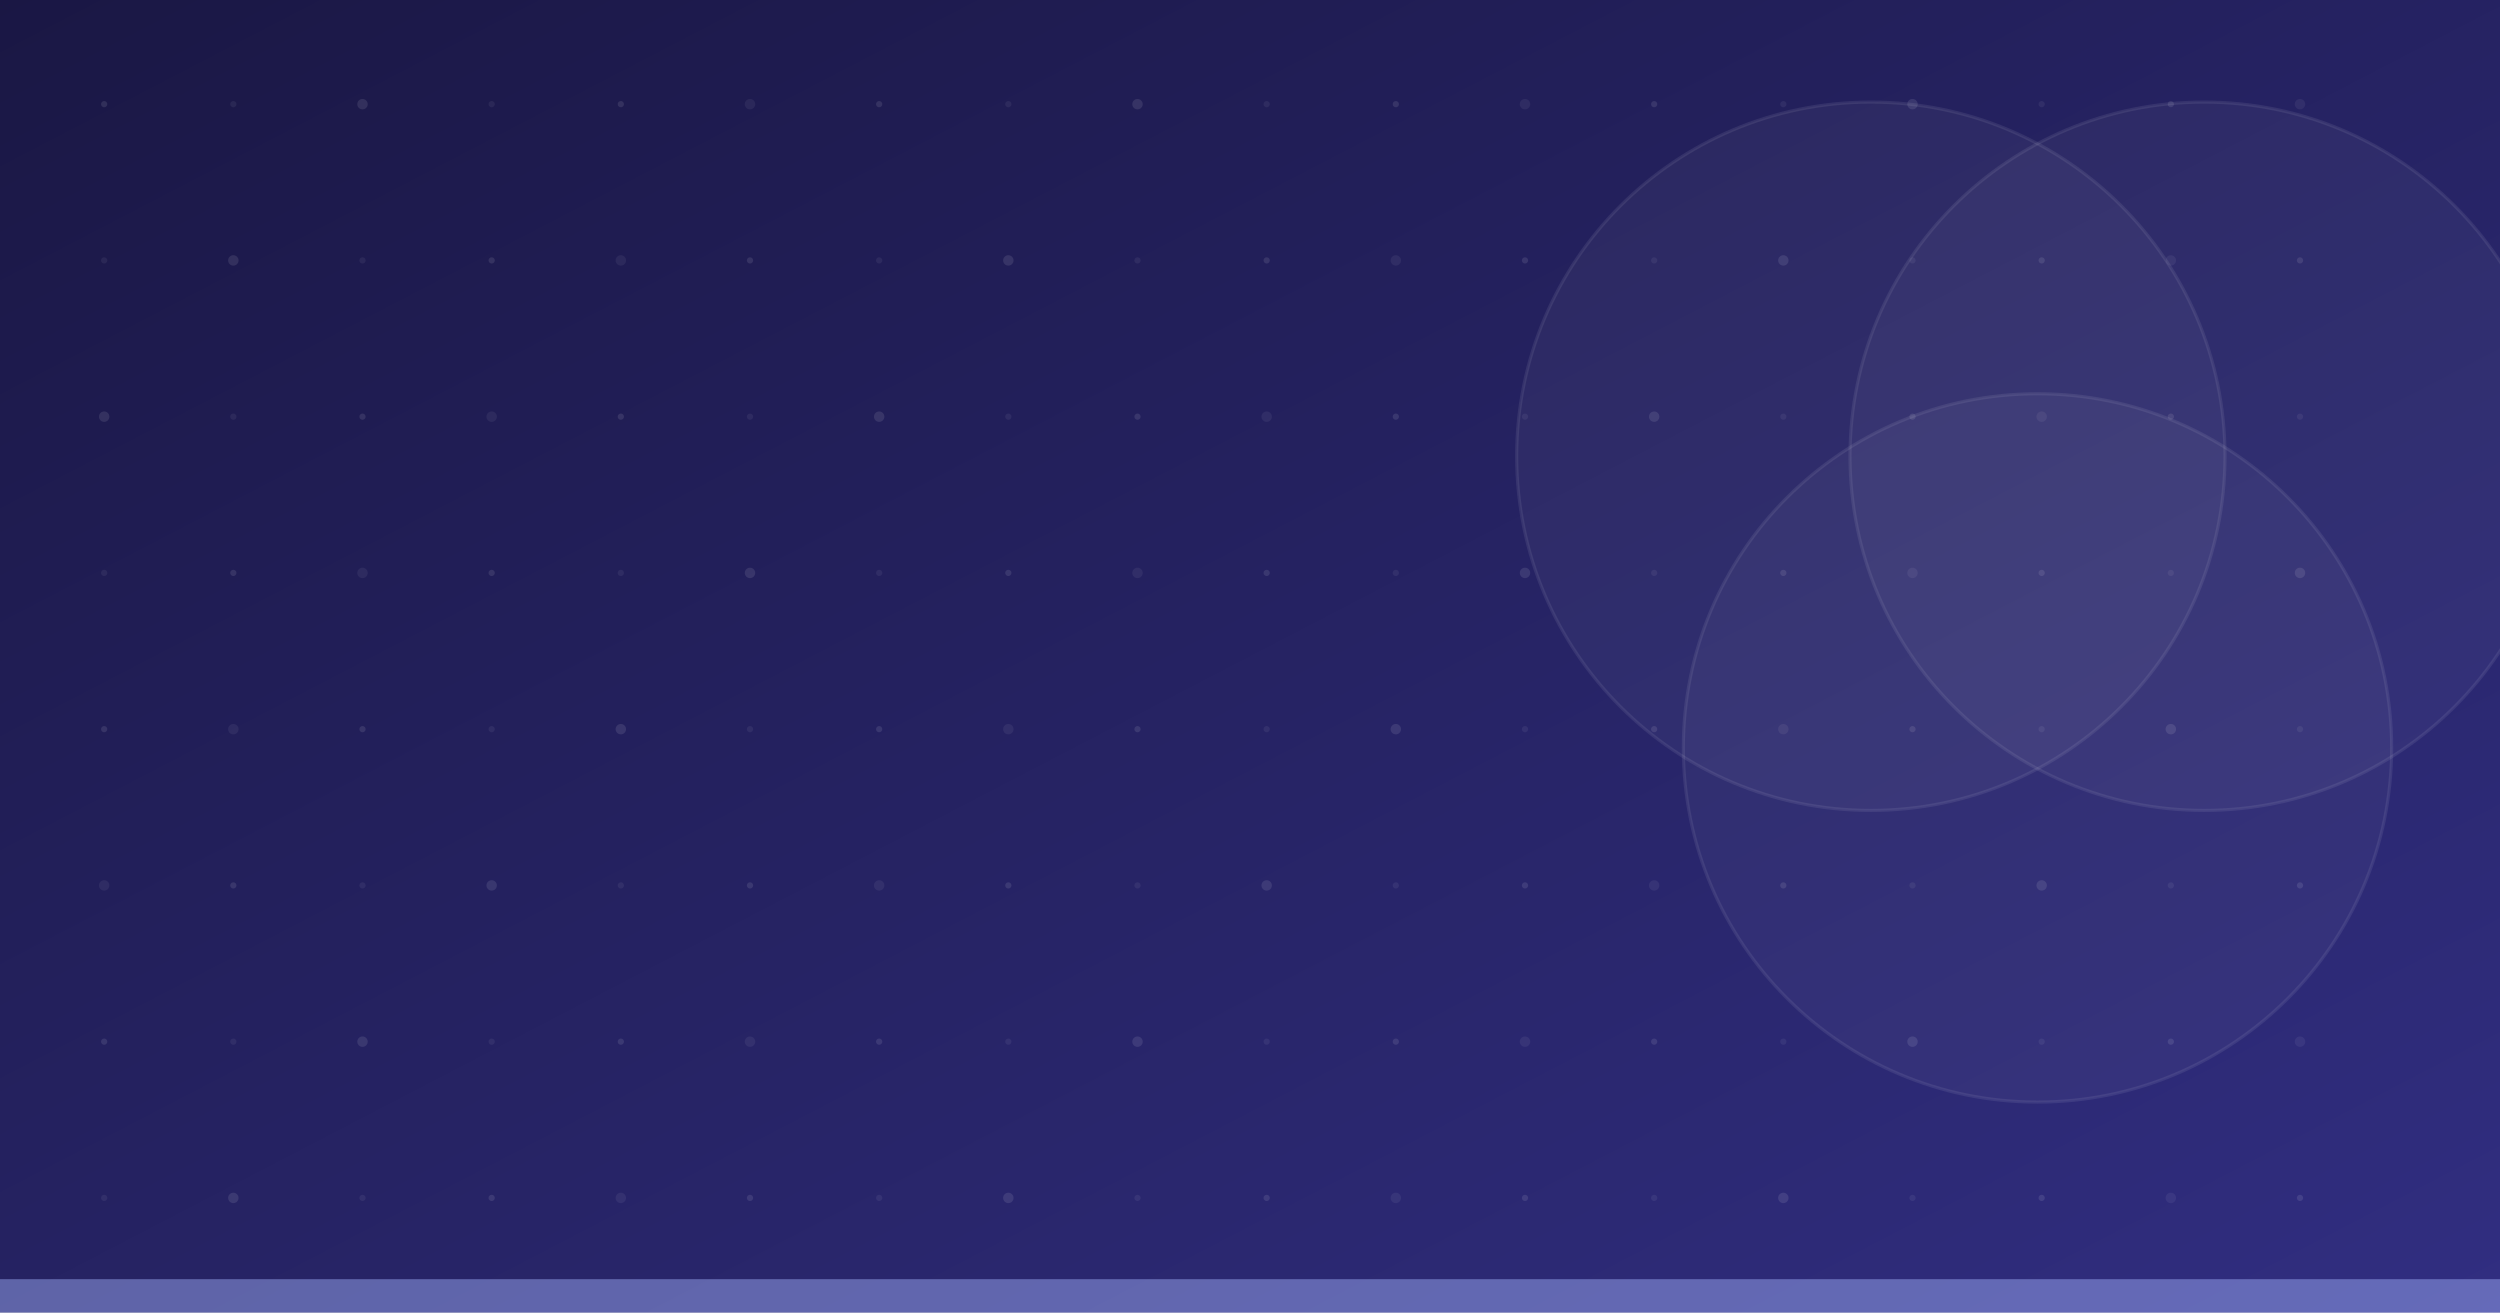
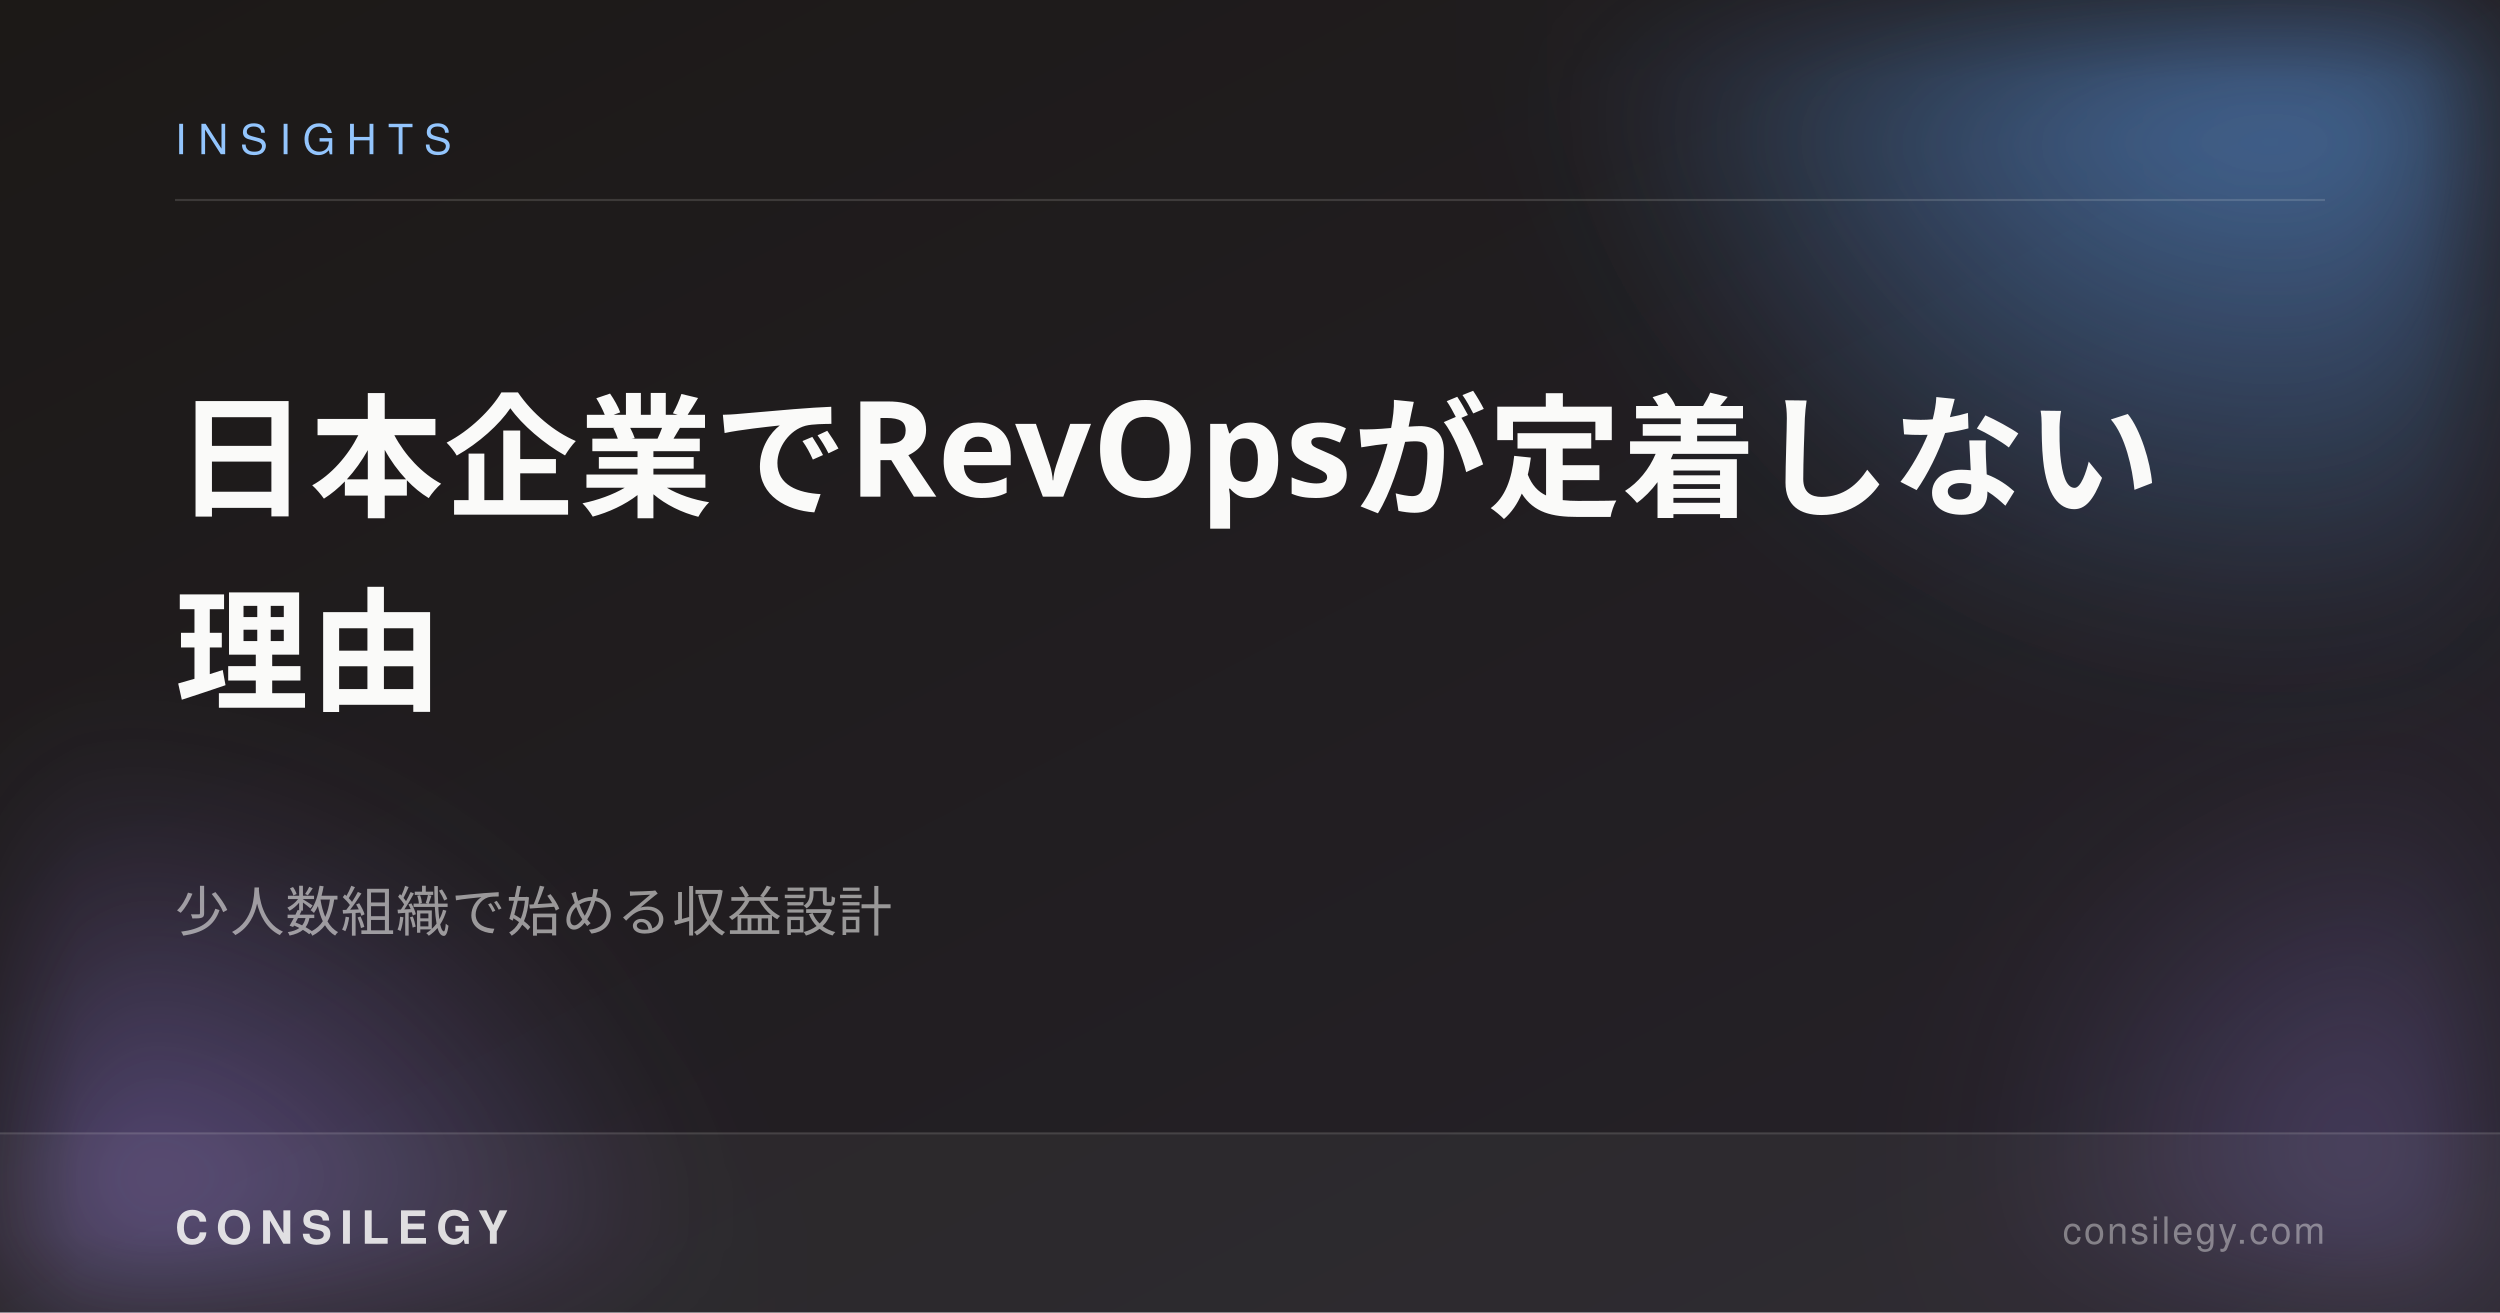
<svg xmlns="http://www.w3.org/2000/svg" viewBox="0 0 1200 630" width="1200" height="630">
  <defs>
    <linearGradient id="bg" x1="0%" y1="0%" x2="100%" y2="100%">
-       <stop offset="0%" stop-color="#1a1744" />
-       <stop offset="100%" stop-color="#312e81" />
+       <stop offset="0%" stop-color="#1C1917" />
+       <stop offset="100%" stop-color="#26222A" />
    </linearGradient>
+     <radialGradient id="orbBlue" cx="50%" cy="50%" r="50%">
+       <stop offset="0%" stop-color="#60A5FA" stop-opacity="0.68" />
+       <stop offset="100%" stop-color="#60A5FA" stop-opacity="0" />
+     </radialGradient>
+     <radialGradient id="orbViolet" cx="50%" cy="50%" r="50%">
+       <stop offset="0%" stop-color="#A78BFA" stop-opacity="0.58" />
+       <stop offset="100%" stop-color="#A78BFA" stop-opacity="0" />
+     </radialGradient>
+     <filter id="soften" x="-50%" y="-50%" width="200%" height="200%">
+       <feGaussianBlur stdDeviation="40" />
+     </filter>
  </defs>
  <rect width="1200" height="630" fill="url(#bg)" />
-   <circle cx="50" cy="50" r="1.5" fill="white" opacity="0.1" />
-   <circle cx="112" cy="50" r="1.5" fill="white" opacity="0.06" />
-   <circle cx="174" cy="50" r="2.5" fill="white" opacity="0.1" />
-   <circle cx="236" cy="50" r="1.5" fill="white" opacity="0.06" />
-   <circle cx="298" cy="50" r="1.5" fill="white" opacity="0.1" />
-   <circle cx="360" cy="50" r="2.5" fill="white" opacity="0.06" />
-   <circle cx="422" cy="50" r="1.5" fill="white" opacity="0.1" />
-   <circle cx="484" cy="50" r="1.5" fill="white" opacity="0.06" />
-   <circle cx="546" cy="50" r="2.5" fill="white" opacity="0.1" />
-   <circle cx="608" cy="50" r="1.5" fill="white" opacity="0.06" />
-   <circle cx="670" cy="50" r="1.5" fill="white" opacity="0.1" />
-   <circle cx="732" cy="50" r="2.5" fill="white" opacity="0.06" />
-   <circle cx="794" cy="50" r="1.5" fill="white" opacity="0.1" />
-   <circle cx="856" cy="50" r="1.5" fill="white" opacity="0.06" />
-   <circle cx="918" cy="50" r="2.5" fill="white" opacity="0.1" />
-   <circle cx="980" cy="50" r="1.5" fill="white" opacity="0.06" />
-   <circle cx="1042" cy="50" r="1.5" fill="white" opacity="0.1" />
-   <circle cx="1104" cy="50" r="2.5" fill="white" opacity="0.06" />
-   <circle cx="50" cy="125" r="1.5" fill="white" opacity="0.06" />
-   <circle cx="112" cy="125" r="2.5" fill="white" opacity="0.1" />
-   <circle cx="174" cy="125" r="1.5" fill="white" opacity="0.06" />
-   <circle cx="236" cy="125" r="1.5" fill="white" opacity="0.1" />
-   <circle cx="298" cy="125" r="2.5" fill="white" opacity="0.06" />
-   <circle cx="360" cy="125" r="1.5" fill="white" opacity="0.1" />
-   <circle cx="422" cy="125" r="1.5" fill="white" opacity="0.06" />
-   <circle cx="484" cy="125" r="2.5" fill="white" opacity="0.1" />
-   <circle cx="546" cy="125" r="1.5" fill="white" opacity="0.06" />
-   <circle cx="608" cy="125" r="1.5" fill="white" opacity="0.1" />
-   <circle cx="670" cy="125" r="2.5" fill="white" opacity="0.06" />
-   <circle cx="732" cy="125" r="1.5" fill="white" opacity="0.1" />
-   <circle cx="794" cy="125" r="1.5" fill="white" opacity="0.06" />
-   <circle cx="856" cy="125" r="2.5" fill="white" opacity="0.1" />
-   <circle cx="918" cy="125" r="1.5" fill="white" opacity="0.06" />
-   <circle cx="980" cy="125" r="1.5" fill="white" opacity="0.1" />
-   <circle cx="1042" cy="125" r="2.5" fill="white" opacity="0.06" />
-   <circle cx="1104" cy="125" r="1.5" fill="white" opacity="0.1" />
-   <circle cx="50" cy="200" r="2.5" fill="white" opacity="0.1" />
-   <circle cx="112" cy="200" r="1.5" fill="white" opacity="0.06" />
-   <circle cx="174" cy="200" r="1.5" fill="white" opacity="0.1" />
-   <circle cx="236" cy="200" r="2.5" fill="white" opacity="0.06" />
-   <circle cx="298" cy="200" r="1.5" fill="white" opacity="0.1" />
-   <circle cx="360" cy="200" r="1.5" fill="white" opacity="0.06" />
-   <circle cx="422" cy="200" r="2.5" fill="white" opacity="0.1" />
-   <circle cx="484" cy="200" r="1.5" fill="white" opacity="0.06" />
-   <circle cx="546" cy="200" r="1.5" fill="white" opacity="0.1" />
-   <circle cx="608" cy="200" r="2.5" fill="white" opacity="0.06" />
-   <circle cx="670" cy="200" r="1.5" fill="white" opacity="0.1" />
-   <circle cx="732" cy="200" r="1.5" fill="white" opacity="0.06" />
-   <circle cx="794" cy="200" r="2.5" fill="white" opacity="0.1" />
-   <circle cx="856" cy="200" r="1.5" fill="white" opacity="0.06" />
-   <circle cx="918" cy="200" r="1.5" fill="white" opacity="0.1" />
-   <circle cx="980" cy="200" r="2.5" fill="white" opacity="0.06" />
-   <circle cx="1042" cy="200" r="1.5" fill="white" opacity="0.1" />
-   <circle cx="1104" cy="200" r="1.5" fill="white" opacity="0.06" />
-   <circle cx="50" cy="275" r="1.5" fill="white" opacity="0.06" />
-   <circle cx="112" cy="275" r="1.5" fill="white" opacity="0.1" />
-   <circle cx="174" cy="275" r="2.5" fill="white" opacity="0.06" />
-   <circle cx="236" cy="275" r="1.5" fill="white" opacity="0.1" />
-   <circle cx="298" cy="275" r="1.5" fill="white" opacity="0.06" />
-   <circle cx="360" cy="275" r="2.5" fill="white" opacity="0.1" />
-   <circle cx="422" cy="275" r="1.5" fill="white" opacity="0.06" />
-   <circle cx="484" cy="275" r="1.5" fill="white" opacity="0.1" />
-   <circle cx="546" cy="275" r="2.5" fill="white" opacity="0.06" />
-   <circle cx="608" cy="275" r="1.5" fill="white" opacity="0.1" />
-   <circle cx="670" cy="275" r="1.5" fill="white" opacity="0.06" />
-   <circle cx="732" cy="275" r="2.5" fill="white" opacity="0.1" />
-   <circle cx="794" cy="275" r="1.5" fill="white" opacity="0.06" />
-   <circle cx="856" cy="275" r="1.5" fill="white" opacity="0.1" />
-   <circle cx="918" cy="275" r="2.5" fill="white" opacity="0.06" />
-   <circle cx="980" cy="275" r="1.5" fill="white" opacity="0.1" />
-   <circle cx="1042" cy="275" r="1.5" fill="white" opacity="0.06" />
-   <circle cx="1104" cy="275" r="2.5" fill="white" opacity="0.1" />
-   <circle cx="50" cy="350" r="1.5" fill="white" opacity="0.1" />
-   <circle cx="112" cy="350" r="2.5" fill="white" opacity="0.06" />
-   <circle cx="174" cy="350" r="1.5" fill="white" opacity="0.1" />
-   <circle cx="236" cy="350" r="1.5" fill="white" opacity="0.06" />
-   <circle cx="298" cy="350" r="2.5" fill="white" opacity="0.1" />
-   <circle cx="360" cy="350" r="1.5" fill="white" opacity="0.06" />
-   <circle cx="422" cy="350" r="1.5" fill="white" opacity="0.1" />
-   <circle cx="484" cy="350" r="2.5" fill="white" opacity="0.06" />
-   <circle cx="546" cy="350" r="1.5" fill="white" opacity="0.1" />
-   <circle cx="608" cy="350" r="1.5" fill="white" opacity="0.06" />
-   <circle cx="670" cy="350" r="2.5" fill="white" opacity="0.1" />
-   <circle cx="732" cy="350" r="1.5" fill="white" opacity="0.06" />
-   <circle cx="794" cy="350" r="1.5" fill="white" opacity="0.1" />
-   <circle cx="856" cy="350" r="2.5" fill="white" opacity="0.06" />
-   <circle cx="918" cy="350" r="1.5" fill="white" opacity="0.1" />
-   <circle cx="980" cy="350" r="1.5" fill="white" opacity="0.06" />
-   <circle cx="1042" cy="350" r="2.5" fill="white" opacity="0.1" />
-   <circle cx="1104" cy="350" r="1.5" fill="white" opacity="0.06" />
-   <circle cx="50" cy="425" r="2.5" fill="white" opacity="0.06" />
-   <circle cx="112" cy="425" r="1.5" fill="white" opacity="0.1" />
-   <circle cx="174" cy="425" r="1.5" fill="white" opacity="0.06" />
-   <circle cx="236" cy="425" r="2.5" fill="white" opacity="0.1" />
-   <circle cx="298" cy="425" r="1.5" fill="white" opacity="0.06" />
-   <circle cx="360" cy="425" r="1.5" fill="white" opacity="0.1" />
-   <circle cx="422" cy="425" r="2.5" fill="white" opacity="0.06" />
-   <circle cx="484" cy="425" r="1.5" fill="white" opacity="0.1" />
-   <circle cx="546" cy="425" r="1.5" fill="white" opacity="0.06" />
-   <circle cx="608" cy="425" r="2.5" fill="white" opacity="0.1" />
-   <circle cx="670" cy="425" r="1.5" fill="white" opacity="0.06" />
-   <circle cx="732" cy="425" r="1.5" fill="white" opacity="0.1" />
-   <circle cx="794" cy="425" r="2.5" fill="white" opacity="0.06" />
-   <circle cx="856" cy="425" r="1.5" fill="white" opacity="0.1" />
-   <circle cx="918" cy="425" r="1.5" fill="white" opacity="0.06" />
-   <circle cx="980" cy="425" r="2.5" fill="white" opacity="0.1" />
-   <circle cx="1042" cy="425" r="1.5" fill="white" opacity="0.06" />
-   <circle cx="1104" cy="425" r="1.5" fill="white" opacity="0.1" />
-   <circle cx="50" cy="500" r="1.5" fill="white" opacity="0.1" />
-   <circle cx="112" cy="500" r="1.5" fill="white" opacity="0.06" />
-   <circle cx="174" cy="500" r="2.5" fill="white" opacity="0.1" />
-   <circle cx="236" cy="500" r="1.5" fill="white" opacity="0.06" />
-   <circle cx="298" cy="500" r="1.5" fill="white" opacity="0.1" />
-   <circle cx="360" cy="500" r="2.5" fill="white" opacity="0.06" />
-   <circle cx="422" cy="500" r="1.5" fill="white" opacity="0.1" />
-   <circle cx="484" cy="500" r="1.5" fill="white" opacity="0.06" />
-   <circle cx="546" cy="500" r="2.5" fill="white" opacity="0.1" />
-   <circle cx="608" cy="500" r="1.5" fill="white" opacity="0.06" />
-   <circle cx="670" cy="500" r="1.5" fill="white" opacity="0.1" />
-   <circle cx="732" cy="500" r="2.5" fill="white" opacity="0.06" />
-   <circle cx="794" cy="500" r="1.5" fill="white" opacity="0.1" />
-   <circle cx="856" cy="500" r="1.5" fill="white" opacity="0.06" />
-   <circle cx="918" cy="500" r="2.5" fill="white" opacity="0.1" />
-   <circle cx="980" cy="500" r="1.5" fill="white" opacity="0.06" />
-   <circle cx="1042" cy="500" r="1.5" fill="white" opacity="0.1" />
-   <circle cx="1104" cy="500" r="2.5" fill="white" opacity="0.06" />
-   <circle cx="50" cy="575" r="1.5" fill="white" opacity="0.06" />
-   <circle cx="112" cy="575" r="2.5" fill="white" opacity="0.1" />
-   <circle cx="174" cy="575" r="1.5" fill="white" opacity="0.06" />
-   <circle cx="236" cy="575" r="1.5" fill="white" opacity="0.1" />
-   <circle cx="298" cy="575" r="2.5" fill="white" opacity="0.06" />
-   <circle cx="360" cy="575" r="1.5" fill="white" opacity="0.1" />
-   <circle cx="422" cy="575" r="1.5" fill="white" opacity="0.06" />
-   <circle cx="484" cy="575" r="2.5" fill="white" opacity="0.1" />
-   <circle cx="546" cy="575" r="1.5" fill="white" opacity="0.06" />
-   <circle cx="608" cy="575" r="1.5" fill="white" opacity="0.1" />
-   <circle cx="670" cy="575" r="2.5" fill="white" opacity="0.06" />
-   <circle cx="732" cy="575" r="1.5" fill="white" opacity="0.1" />
-   <circle cx="794" cy="575" r="1.5" fill="white" opacity="0.06" />
-   <circle cx="856" cy="575" r="2.5" fill="white" opacity="0.1" />
-   <circle cx="918" cy="575" r="1.5" fill="white" opacity="0.06" />
-   <circle cx="980" cy="575" r="1.5" fill="white" opacity="0.1" />
-   <circle cx="1042" cy="575" r="2.5" fill="white" opacity="0.06" />
-   <circle cx="1104" cy="575" r="1.5" fill="white" opacity="0.1" />
-   <circle cx="898" cy="219" r="170" fill="white" opacity="0.04" />
-   <circle cx="1058" cy="219" r="170" fill="white" opacity="0.04" />
-   <circle cx="978" cy="359" r="170" fill="white" opacity="0.04" />
-   <circle cx="898" cy="219" r="170" fill="none" stroke="white" stroke-width="1.5" opacity="0.08" />
-   <circle cx="1058" cy="219" r="170" fill="none" stroke="white" stroke-width="1.5" opacity="0.08" />
-   <circle cx="978" cy="359" r="170" fill="none" stroke="white" stroke-width="1.5" opacity="0.08" />
-   <rect x="0" y="614" width="1200" height="16" fill="#a5b4fc" opacity="0.45" />
+   <circle cx="1090" cy="-20" r="340" fill="url(#orbBlue)" filter="url(#soften)" />
+   <circle cx="40" cy="660" r="300" fill="url(#orbViolet)" filter="url(#soften)" />
+   <circle cx="1150" cy="560" r="200" fill="url(#orbViolet)" filter="url(#soften)" opacity="0.5" />
+   <line x1="84" y1="96" x2="1116" y2="96" stroke="#FAFAF9" stroke-opacity="0.14" stroke-width="1" />
+   <text x="84" y="74" font-family="'Helvetica Neue',Helvetica,Arial,sans-serif" font-size="20" font-weight="500" fill="#93C5FD" letter-spacing="0.28em">INSIGHTS</text>
+   <text x="84" y="243" font-family="'Hiragino Sans','Hiragino Kaku Gothic ProN',system-ui,sans-serif" font-size="64" font-weight="600" fill="#FAFAF9" letter-spacing="0.01em">日本企業でRevOpsが定着しない</text>
+   <text x="84" y="336" font-family="'Hiragino Sans','Hiragino Kaku Gothic ProN',system-ui,sans-serif" font-size="64" font-weight="600" fill="#FAFAF9" letter-spacing="0.01em">理由</text>
+   <text x="84" y="447" font-family="'Hiragino Sans','Hiragino Kaku Gothic ProN',system-ui,sans-serif" font-size="26" font-weight="400" fill="#FAFAF9" fill-opacity="0.55" letter-spacing="0.02em">少人数組織で始める収益設計</text>
+   <rect x="0" y="544" width="1200" height="86" fill="#FAFAF9" fill-opacity="0.045" />
+   <line x1="0" y1="544" x2="1200" y2="544" stroke="#FAFAF9" stroke-opacity="0.14" stroke-width="1" />
+   <text x="84" y="597" font-family="'Helvetica Neue',Helvetica,Arial,sans-serif" font-size="22" font-weight="600" fill="#FAFAF9" fill-opacity="0.85" letter-spacing="0.18em">CONSILEGY</text>
+   <text x="1116" y="597" text-anchor="end" font-family="'Helvetica Neue',Helvetica,Arial,sans-serif" font-size="18" font-weight="400" fill="#FAFAF9" fill-opacity="0.4" letter-spacing="0.06em">consilegy.com</text>
</svg>
